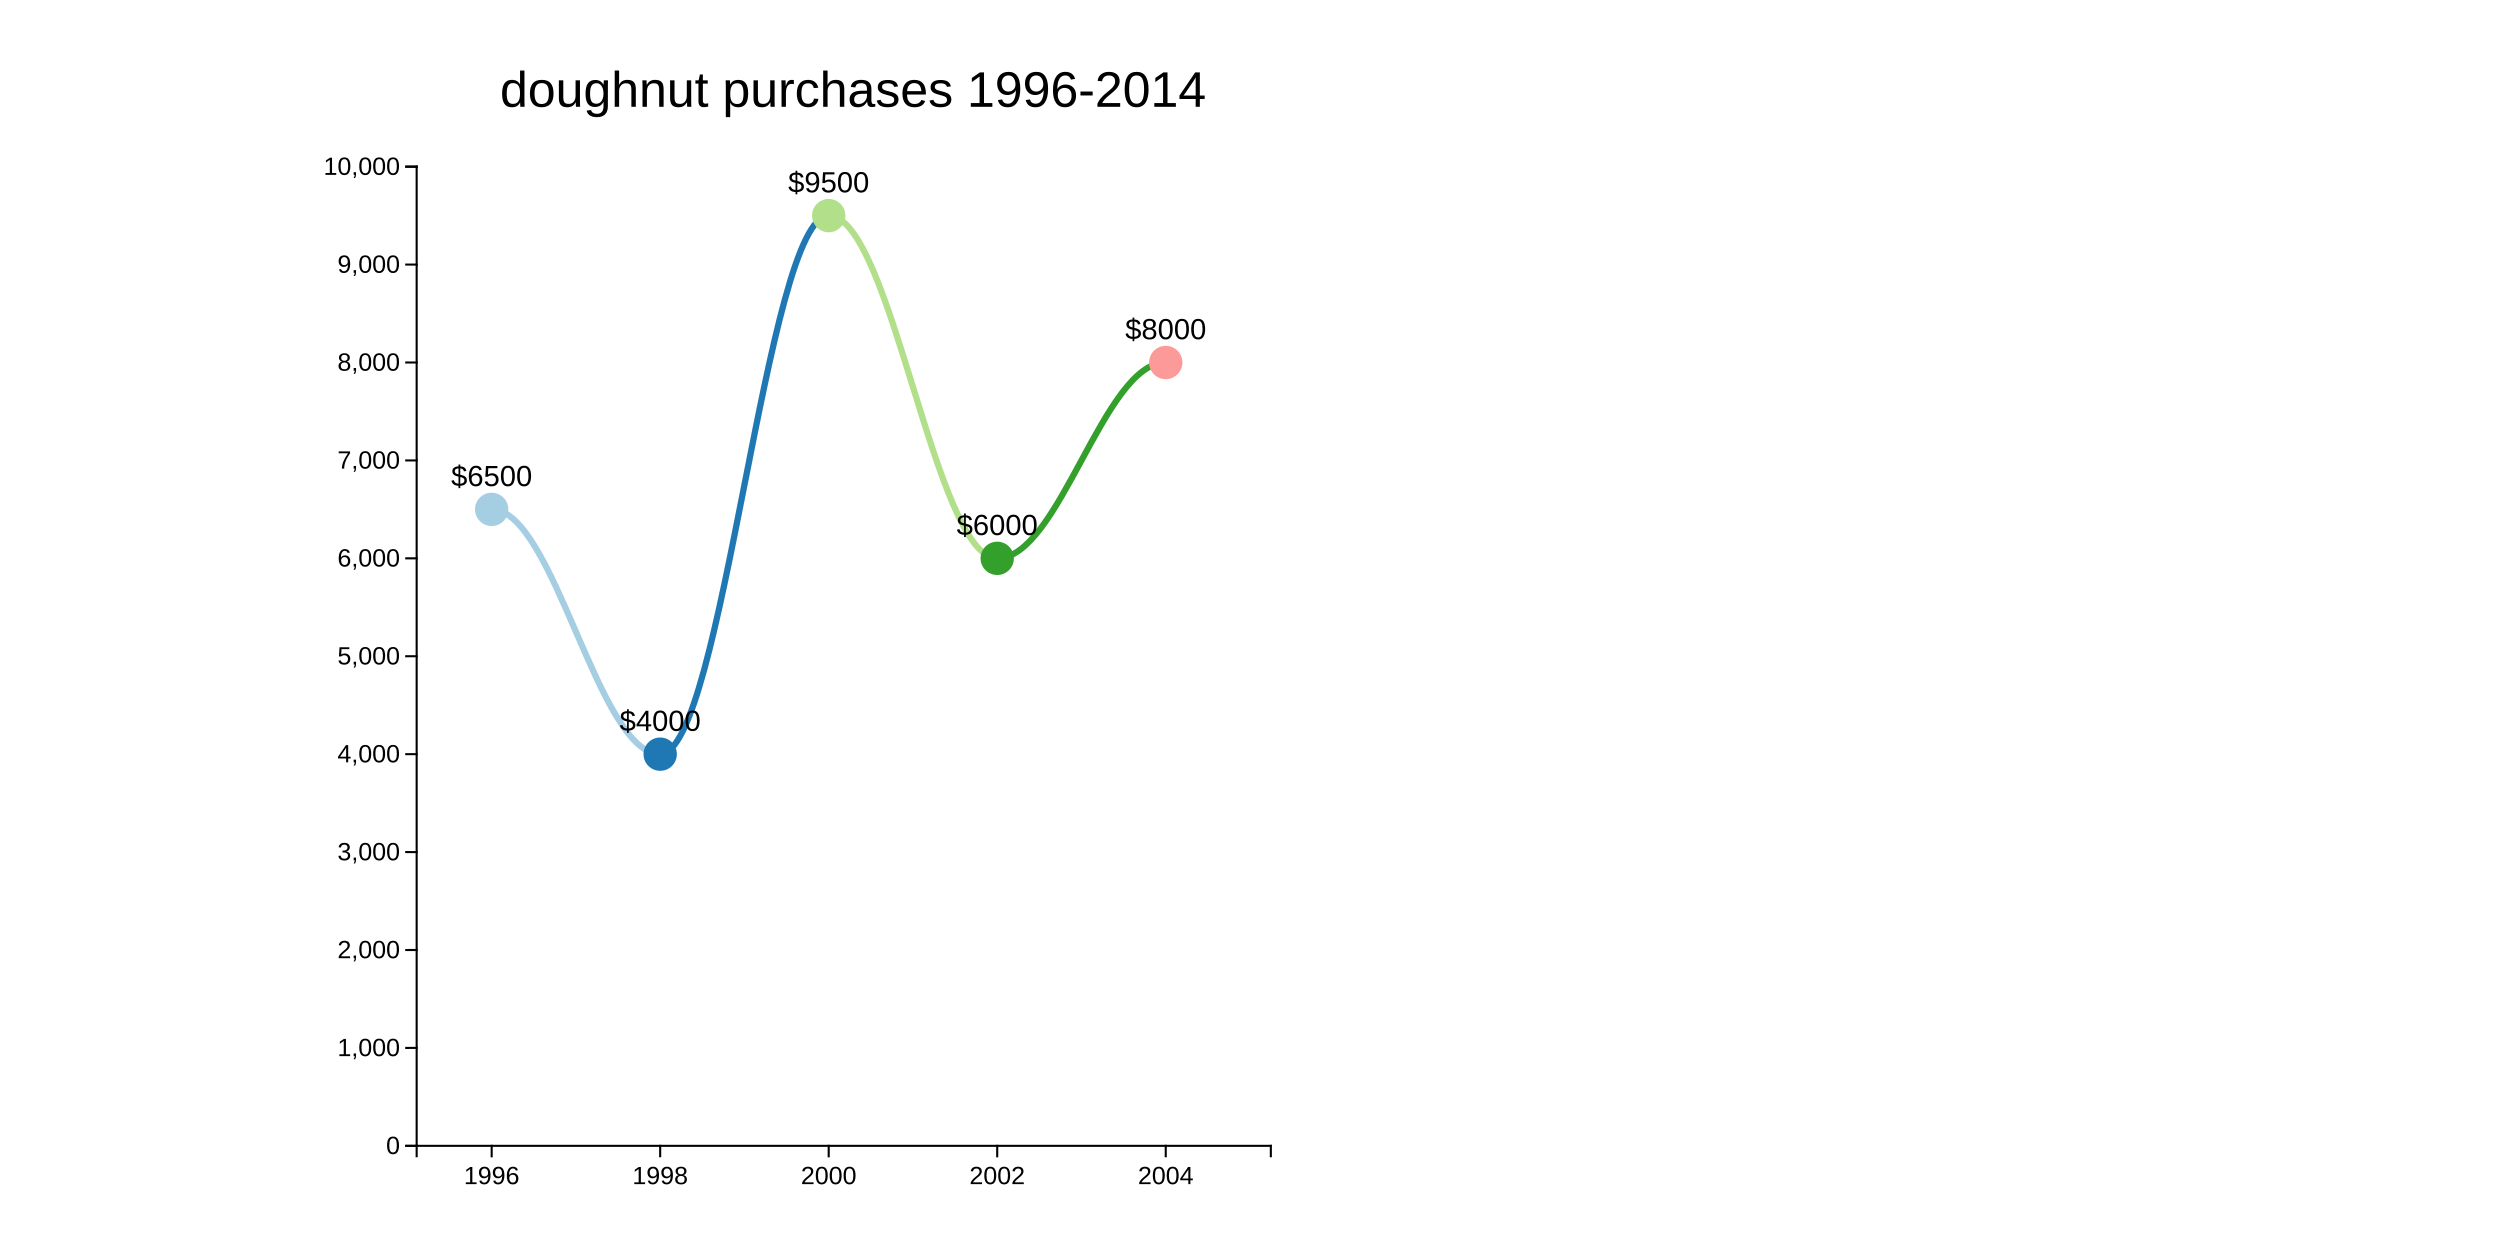
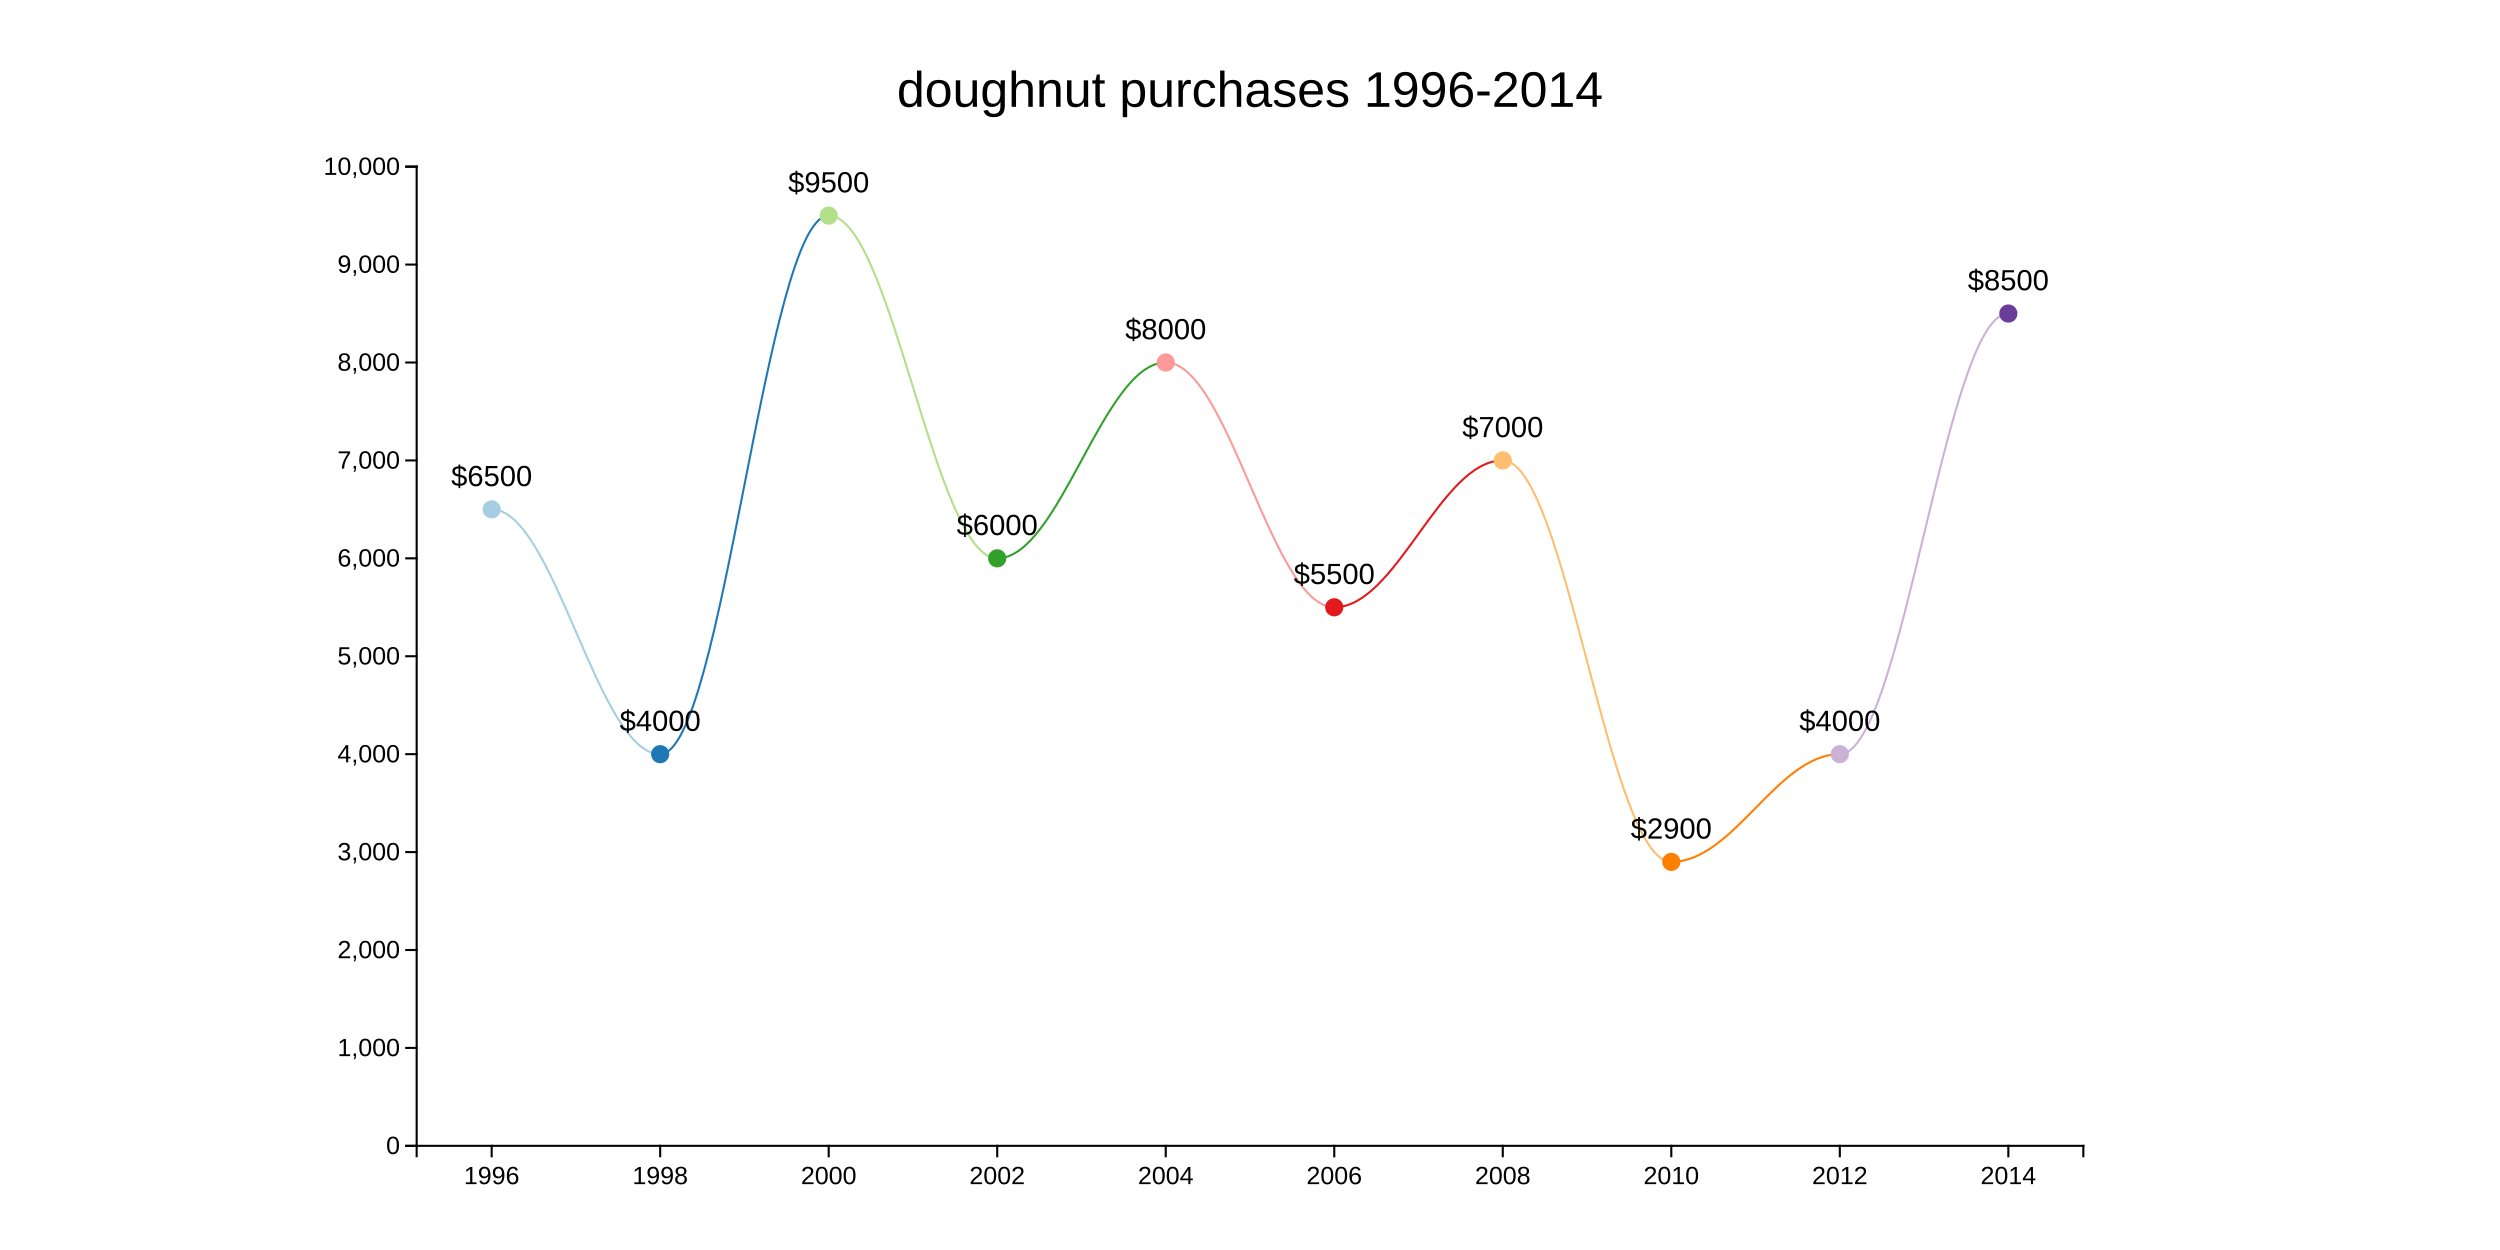
<svg xmlns="http://www.w3.org/2000/svg" id="visChart" x="0" y="0" width="900" height="450" viewBox="0 0 900 600" xml:space="preserve" data-reactroot="">
  <g id="chartContent" transform="translate(450,300)">
    <g transform="translate(0,0)">
      <g transform="translate(0,0)" />
      <g transform="translate(0,0)">
        <g transform="translate(0,0)">
          <g transform="translate(0,0)">
            <g transform="translate(0,0)">
-               <path id="mark1" class=" mark Link1 link" style="stroke:rgb(166,206,227);stroke-width:3;stroke-linecap:round;stroke-linejoin:round;fill:none;text-anchor:start;" d="M -364,-55.5 C -334,-55.5,-313.111,62,-283.111,62" data-datum="[{&quot;_TYPE&quot;:&quot;link&quot;,&quot;_MARKID&quot;:&quot;Link1&quot;,&quot;_x&quot;:-364.000000000006,&quot;_y&quot;:55.5,&quot;_id&quot;:&quot;0&quot;,&quot;year&quot;:&quot;1996&quot;,&quot;count&quot;:6500},{&quot;_TYPE&quot;:&quot;link&quot;,&quot;_MARKID&quot;:&quot;Link1&quot;,&quot;_x&quot;:-283.1111111111171,&quot;_y&quot;:-62,&quot;_id&quot;:&quot;1&quot;,&quot;year&quot;:&quot;1998&quot;,&quot;count&quot;:4000}]" />
-               <path id="mark2" class=" mark Link1 link" style="stroke:rgb(31,120,180);stroke-width:3;stroke-linecap:round;stroke-linejoin:round;fill:none;text-anchor:start;" d="M -283.111,62 C -253.111,62,-232.222,-196.5,-202.222,-196.5" data-datum="[{&quot;_TYPE&quot;:&quot;link&quot;,&quot;_MARKID&quot;:&quot;Link1&quot;,&quot;_x&quot;:-283.1111111111171,&quot;_y&quot;:-62,&quot;_id&quot;:&quot;1&quot;,&quot;year&quot;:&quot;1998&quot;,&quot;count&quot;:4000},{&quot;_TYPE&quot;:&quot;link&quot;,&quot;_MARKID&quot;:&quot;Link1&quot;,&quot;_x&quot;:-202.22222222222825,&quot;_y&quot;:196.5,&quot;_id&quot;:&quot;2&quot;,&quot;year&quot;:&quot;2000&quot;,&quot;count&quot;:9500}]" />
-               <path id="mark3" class=" mark Link1 link" style="stroke:rgb(178,223,138);stroke-width:3;stroke-linecap:round;stroke-linejoin:round;fill:none;text-anchor:start;" d="M -202.222,-196.5 C -172.222,-196.5,-151.333,-32,-121.333,-32" data-datum="[{&quot;_TYPE&quot;:&quot;link&quot;,&quot;_MARKID&quot;:&quot;Link1&quot;,&quot;_x&quot;:-202.22222222222825,&quot;_y&quot;:196.5,&quot;_id&quot;:&quot;2&quot;,&quot;year&quot;:&quot;2000&quot;,&quot;count&quot;:9500},{&quot;_TYPE&quot;:&quot;link&quot;,&quot;_MARKID&quot;:&quot;Link1&quot;,&quot;_x&quot;:-121.33333333333934,&quot;_y&quot;:32,&quot;_id&quot;:&quot;3&quot;,&quot;year&quot;:&quot;2002&quot;,&quot;count&quot;:6000}]" />
-               <path id="mark4" class=" mark Link1 link" style="stroke:rgb(51,160,44);stroke-width:3;stroke-linecap:round;stroke-linejoin:round;fill:none;text-anchor:start;" d="M -121.333,-32 C -91.333,-32,-70.444,-126,-40.444,-126" data-datum="[{&quot;_TYPE&quot;:&quot;link&quot;,&quot;_MARKID&quot;:&quot;Link1&quot;,&quot;_x&quot;:-121.33333333333934,&quot;_y&quot;:32,&quot;_id&quot;:&quot;3&quot;,&quot;year&quot;:&quot;2002&quot;,&quot;count&quot;:6000},{&quot;_TYPE&quot;:&quot;link&quot;,&quot;_MARKID&quot;:&quot;Link1&quot;,&quot;_x&quot;:-40.44444444445049,&quot;_y&quot;:126.00000000000001,&quot;_id&quot;:&quot;4&quot;,&quot;year&quot;:&quot;2004&quot;,&quot;count&quot;:8000}]" />
+               <path id="mark1" class=" mark Link1 link" style="stroke:rgb(166,206,227);stroke-width:1;stroke-linecap:round;stroke-linejoin:round;fill:none;text-anchor:start;" d="M -364,-55.5 C -334,-55.5,-313.111,62,-283.111,62" data-datum="[{&quot;_TYPE&quot;:&quot;link&quot;,&quot;_MARKID&quot;:&quot;Link1&quot;,&quot;_x&quot;:-364.000000000006,&quot;_y&quot;:55.5,&quot;_id&quot;:&quot;0&quot;,&quot;year&quot;:&quot;1996&quot;,&quot;count&quot;:6500},{&quot;_TYPE&quot;:&quot;link&quot;,&quot;_MARKID&quot;:&quot;Link1&quot;,&quot;_x&quot;:-283.1111111111171,&quot;_y&quot;:-62,&quot;_id&quot;:&quot;1&quot;,&quot;year&quot;:&quot;1998&quot;,&quot;count&quot;:4000}]" />
+               <path id="mark2" class=" mark Link1 link" style="stroke:rgb(31,120,180);stroke-width:1;stroke-linecap:round;stroke-linejoin:round;fill:none;text-anchor:start;" d="M -283.111,62 C -253.111,62,-232.222,-196.5,-202.222,-196.5" data-datum="[{&quot;_TYPE&quot;:&quot;link&quot;,&quot;_MARKID&quot;:&quot;Link1&quot;,&quot;_x&quot;:-283.1111111111171,&quot;_y&quot;:-62,&quot;_id&quot;:&quot;1&quot;,&quot;year&quot;:&quot;1998&quot;,&quot;count&quot;:4000},{&quot;_TYPE&quot;:&quot;link&quot;,&quot;_MARKID&quot;:&quot;Link1&quot;,&quot;_x&quot;:-202.22222222222825,&quot;_y&quot;:196.5,&quot;_id&quot;:&quot;2&quot;,&quot;year&quot;:&quot;2000&quot;,&quot;count&quot;:9500}]" />
+               <path id="mark3" class=" mark Link1 link" style="stroke:rgb(178,223,138);stroke-width:1;stroke-linecap:round;stroke-linejoin:round;fill:none;text-anchor:start;" d="M -202.222,-196.5 C -172.222,-196.5,-151.333,-32,-121.333,-32" data-datum="[{&quot;_TYPE&quot;:&quot;link&quot;,&quot;_MARKID&quot;:&quot;Link1&quot;,&quot;_x&quot;:-202.22222222222825,&quot;_y&quot;:196.5,&quot;_id&quot;:&quot;2&quot;,&quot;year&quot;:&quot;2000&quot;,&quot;count&quot;:9500},{&quot;_TYPE&quot;:&quot;link&quot;,&quot;_MARKID&quot;:&quot;Link1&quot;,&quot;_x&quot;:-121.33333333333934,&quot;_y&quot;:32,&quot;_id&quot;:&quot;3&quot;,&quot;year&quot;:&quot;2002&quot;,&quot;count&quot;:6000}]" />
+               <path id="mark4" class=" mark Link1 link" style="stroke:rgb(51,160,44);stroke-width:1;stroke-linecap:round;stroke-linejoin:round;fill:none;text-anchor:start;" d="M -121.333,-32 C -91.333,-32,-70.444,-126,-40.444,-126" data-datum="[{&quot;_TYPE&quot;:&quot;link&quot;,&quot;_MARKID&quot;:&quot;Link1&quot;,&quot;_x&quot;:-121.33333333333934,&quot;_y&quot;:32,&quot;_id&quot;:&quot;3&quot;,&quot;year&quot;:&quot;2002&quot;,&quot;count&quot;:6000},{&quot;_TYPE&quot;:&quot;link&quot;,&quot;_MARKID&quot;:&quot;Link1&quot;,&quot;_x&quot;:-40.44444444445049,&quot;_y&quot;:126.00000000000001,&quot;_id&quot;:&quot;4&quot;,&quot;year&quot;:&quot;2004&quot;,&quot;count&quot;:8000}]" />
+               <path id="mark5" class=" mark Link1 link" style="stroke:rgb(251,154,153);stroke-width:1;stroke-linecap:round;stroke-linejoin:round;fill:none;text-anchor:start;" d="M -40.444,-126 C -10.444,-126,10.444,-8.5,40.444,-8.5" data-datum="[{&quot;_TYPE&quot;:&quot;link&quot;,&quot;_MARKID&quot;:&quot;Link1&quot;,&quot;_x&quot;:-40.44444444445049,&quot;_y&quot;:126.00000000000001,&quot;_id&quot;:&quot;4&quot;,&quot;year&quot;:&quot;2004&quot;,&quot;count&quot;:8000},{&quot;_TYPE&quot;:&quot;link&quot;,&quot;_MARKID&quot;:&quot;Link1&quot;,&quot;_x&quot;:40.44444444443845,&quot;_y&quot;:8.500000000000028,&quot;_id&quot;:&quot;5&quot;,&quot;year&quot;:&quot;2006&quot;,&quot;count&quot;:5500}]" />
+               <path id="mark6" class=" mark Link1 link" style="stroke:rgb(227,26,28);stroke-width:1;stroke-linecap:round;stroke-linejoin:round;fill:none;text-anchor:start;" d="M 40.444,-8.5 C 70.444,-8.5,91.333,-79,121.333,-79" data-datum="[{&quot;_TYPE&quot;:&quot;link&quot;,&quot;_MARKID&quot;:&quot;Link1&quot;,&quot;_x&quot;:40.44444444443845,&quot;_y&quot;:8.500000000000028,&quot;_id&quot;:&quot;5&quot;,&quot;year&quot;:&quot;2006&quot;,&quot;count&quot;:5500},{&quot;_TYPE&quot;:&quot;link&quot;,&quot;_MARKID&quot;:&quot;Link1&quot;,&quot;_x&quot;:121.33333333332737,&quot;_y&quot;:78.99999999999999,&quot;_id&quot;:&quot;6&quot;,&quot;year&quot;:&quot;2008&quot;,&quot;count&quot;:7000}]" />
+               <path id="mark7" class=" mark Link1 link" style="stroke:rgb(253,191,111);stroke-width:1;stroke-linecap:round;stroke-linejoin:round;fill:none;text-anchor:start;" d="M 121.333,-79 C 151.333,-79,172.222,113.7,202.222,113.7" data-datum="[{&quot;_TYPE&quot;:&quot;link&quot;,&quot;_MARKID&quot;:&quot;Link1&quot;,&quot;_x&quot;:121.33333333332737,&quot;_y&quot;:78.99999999999999,&quot;_id&quot;:&quot;6&quot;,&quot;year&quot;:&quot;2008&quot;,&quot;count&quot;:7000},{&quot;_TYPE&quot;:&quot;link&quot;,&quot;_MARKID&quot;:&quot;Link1&quot;,&quot;_x&quot;:202.22222222221617,&quot;_y&quot;:-113.7,&quot;_id&quot;:&quot;7&quot;,&quot;year&quot;:&quot;2010&quot;,&quot;count&quot;:2900}]" />
+               <path id="mark8" class=" mark Link1 link" style="stroke:rgb(255,127,0);stroke-width:1;stroke-linecap:round;stroke-linejoin:round;fill:none;text-anchor:start;" d="M 202.222,113.7 C 232.222,113.7,253.111,62,283.111,62" data-datum="[{&quot;_TYPE&quot;:&quot;link&quot;,&quot;_MARKID&quot;:&quot;Link1&quot;,&quot;_x&quot;:202.22222222221617,&quot;_y&quot;:-113.7,&quot;_id&quot;:&quot;7&quot;,&quot;year&quot;:&quot;2010&quot;,&quot;count&quot;:2900},{&quot;_TYPE&quot;:&quot;link&quot;,&quot;_MARKID&quot;:&quot;Link1&quot;,&quot;_x&quot;:283.11111111110506,&quot;_y&quot;:-62,&quot;_id&quot;:&quot;8&quot;,&quot;year&quot;:&quot;2012&quot;,&quot;count&quot;:4000}]" />
+               <path id="mark9" class=" mark Link1 link" style="stroke:rgb(202,178,214);stroke-width:1;stroke-linecap:round;stroke-linejoin:round;fill:none;text-anchor:start;" d="M 283.111,62 C 313.111,62,334,-149.5,364,-149.5" data-datum="[{&quot;_TYPE&quot;:&quot;link&quot;,&quot;_MARKID&quot;:&quot;Link1&quot;,&quot;_x&quot;:283.11111111110506,&quot;_y&quot;:-62,&quot;_id&quot;:&quot;8&quot;,&quot;year&quot;:&quot;2012&quot;,&quot;count&quot;:4000},{&quot;_TYPE&quot;:&quot;link&quot;,&quot;_MARKID&quot;:&quot;Link1&quot;,&quot;_x&quot;:363.999999999994,&quot;_y&quot;:149.5,&quot;_id&quot;:&quot;9&quot;,&quot;year&quot;:&quot;2014&quot;,&quot;count&quot;:8500}]" />
            </g>
          </g>
        </g>
      </g>
      <g transform="translate(0,0)">
        <g transform="translate(0,0)">
          <g transform="translate(0,0)">
            <g transform="translate(0,0)" />
            <g transform="translate(0,0)">
              <g transform="translate(0,0)">
-                 <circle id="mark1001" class=" mark Symbol1 symbol" style="stroke:none;stroke-width:1;stroke-linecap:round;stroke-linejoin:round;fill:rgb(166,206,227);text-anchor:start;cursor:pointer;pointer-events:all" cx="-364" cy="-55.5" r="8" data-datum="{&quot;_TYPE&quot;:&quot;symbol&quot;,&quot;_MARKID&quot;:&quot;Symbol1&quot;,&quot;_x&quot;:-364.000000000006,&quot;_y&quot;:55.5,&quot;_id&quot;:&quot;0&quot;,&quot;year&quot;:&quot;1996&quot;,&quot;count&quot;:6500}" />
-               </g>
-               <g transform="translate(0,0)">
-                 <circle id="mark1002" class=" mark Symbol1 symbol" style="stroke:none;stroke-width:1;stroke-linecap:round;stroke-linejoin:round;fill:rgb(31,120,180);text-anchor:start;cursor:pointer;pointer-events:all" cx="-283.111" cy="62" r="8" data-datum="{&quot;_TYPE&quot;:&quot;symbol&quot;,&quot;_MARKID&quot;:&quot;Symbol1&quot;,&quot;_x&quot;:-283.1111111111171,&quot;_y&quot;:-62,&quot;_id&quot;:&quot;1&quot;,&quot;year&quot;:&quot;1998&quot;,&quot;count&quot;:4000}" />
-               </g>
-               <g transform="translate(0,0)">
-                 <circle id="mark1003" class=" mark Symbol1 symbol" style="stroke:none;stroke-width:1;stroke-linecap:round;stroke-linejoin:round;fill:rgb(178,223,138);text-anchor:start;cursor:pointer;pointer-events:all" cx="-202.222" cy="-196.5" r="8" data-datum="{&quot;_TYPE&quot;:&quot;symbol&quot;,&quot;_MARKID&quot;:&quot;Symbol1&quot;,&quot;_x&quot;:-202.22222222222825,&quot;_y&quot;:196.5,&quot;_id&quot;:&quot;2&quot;,&quot;year&quot;:&quot;2000&quot;,&quot;count&quot;:9500}" />
-               </g>
-               <g transform="translate(0,0)">
-                 <circle id="mark1004" class=" mark Symbol1 symbol" style="stroke:none;stroke-width:1;stroke-linecap:round;stroke-linejoin:round;fill:rgb(51,160,44);text-anchor:start;cursor:pointer;pointer-events:all" cx="-121.333" cy="-32" r="8" data-datum="{&quot;_TYPE&quot;:&quot;symbol&quot;,&quot;_MARKID&quot;:&quot;Symbol1&quot;,&quot;_x&quot;:-121.33333333333934,&quot;_y&quot;:32,&quot;_id&quot;:&quot;3&quot;,&quot;year&quot;:&quot;2002&quot;,&quot;count&quot;:6000}" />
-               </g>
-               <g transform="translate(0,0)">
-                 <circle id="mark1005" class=" mark Symbol1 symbol" style="stroke:none;stroke-width:1;stroke-linecap:round;stroke-linejoin:round;fill:rgb(251,154,153);text-anchor:start;cursor:pointer;pointer-events:all" cx="-40.444" cy="-126" r="8" data-datum="{&quot;_TYPE&quot;:&quot;symbol&quot;,&quot;_MARKID&quot;:&quot;Symbol1&quot;,&quot;_x&quot;:-40.44444444445049,&quot;_y&quot;:126.00000000000001,&quot;_id&quot;:&quot;4&quot;,&quot;year&quot;:&quot;2004&quot;,&quot;count&quot;:8000}" />
+                 <circle id="mark1001" class=" mark Symbol1 symbol" style="stroke:none;stroke-width:1;stroke-linecap:round;stroke-linejoin:round;fill:rgb(166,206,227);text-anchor:start;cursor:pointer;pointer-events:all" cx="-364" cy="-55.5" r="4.37" data-datum="{&quot;_TYPE&quot;:&quot;symbol&quot;,&quot;_MARKID&quot;:&quot;Symbol1&quot;,&quot;_x&quot;:-364.000000000006,&quot;_y&quot;:55.5,&quot;_id&quot;:&quot;0&quot;,&quot;year&quot;:&quot;1996&quot;,&quot;count&quot;:6500}" />
+               </g>
+               <g transform="translate(0,0)">
+                 <circle id="mark1002" class=" mark Symbol1 symbol" style="stroke:none;stroke-width:1;stroke-linecap:round;stroke-linejoin:round;fill:rgb(31,120,180);text-anchor:start;cursor:pointer;pointer-events:all" cx="-283.111" cy="62" r="4.37" data-datum="{&quot;_TYPE&quot;:&quot;symbol&quot;,&quot;_MARKID&quot;:&quot;Symbol1&quot;,&quot;_x&quot;:-283.1111111111171,&quot;_y&quot;:-62,&quot;_id&quot;:&quot;1&quot;,&quot;year&quot;:&quot;1998&quot;,&quot;count&quot;:4000}" />
+               </g>
+               <g transform="translate(0,0)">
+                 <circle id="mark1003" class=" mark Symbol1 symbol" style="stroke:none;stroke-width:1;stroke-linecap:round;stroke-linejoin:round;fill:rgb(178,223,138);text-anchor:start;cursor:pointer;pointer-events:all" cx="-202.222" cy="-196.5" r="4.37" data-datum="{&quot;_TYPE&quot;:&quot;symbol&quot;,&quot;_MARKID&quot;:&quot;Symbol1&quot;,&quot;_x&quot;:-202.22222222222825,&quot;_y&quot;:196.5,&quot;_id&quot;:&quot;2&quot;,&quot;year&quot;:&quot;2000&quot;,&quot;count&quot;:9500}" />
+               </g>
+               <g transform="translate(0,0)">
+                 <circle id="mark1004" class=" mark Symbol1 symbol" style="stroke:none;stroke-width:1;stroke-linecap:round;stroke-linejoin:round;fill:rgb(51,160,44);text-anchor:start;cursor:pointer;pointer-events:all" cx="-121.333" cy="-32" r="4.37" data-datum="{&quot;_TYPE&quot;:&quot;symbol&quot;,&quot;_MARKID&quot;:&quot;Symbol1&quot;,&quot;_x&quot;:-121.33333333333934,&quot;_y&quot;:32,&quot;_id&quot;:&quot;3&quot;,&quot;year&quot;:&quot;2002&quot;,&quot;count&quot;:6000}" />
+               </g>
+               <g transform="translate(0,0)">
+                 <circle id="mark1005" class=" mark Symbol1 symbol" style="stroke:none;stroke-width:1;stroke-linecap:round;stroke-linejoin:round;fill:rgb(251,154,153);text-anchor:start;cursor:pointer;pointer-events:all" cx="-40.444" cy="-126" r="4.37" data-datum="{&quot;_TYPE&quot;:&quot;symbol&quot;,&quot;_MARKID&quot;:&quot;Symbol1&quot;,&quot;_x&quot;:-40.44444444445049,&quot;_y&quot;:126.00000000000001,&quot;_id&quot;:&quot;4&quot;,&quot;year&quot;:&quot;2004&quot;,&quot;count&quot;:8000}" />
+               </g>
+               <g transform="translate(0,0)">
+                 <circle id="mark1006" class=" mark Symbol1 symbol" style="stroke:none;stroke-width:1;stroke-linecap:round;stroke-linejoin:round;fill:rgb(227,26,28);text-anchor:start;cursor:pointer;pointer-events:all" cx="40.444" cy="-8.5" r="4.37" data-datum="{&quot;_TYPE&quot;:&quot;symbol&quot;,&quot;_MARKID&quot;:&quot;Symbol1&quot;,&quot;_x&quot;:40.44444444443845,&quot;_y&quot;:8.500000000000028,&quot;_id&quot;:&quot;5&quot;,&quot;year&quot;:&quot;2006&quot;,&quot;count&quot;:5500}" />
+               </g>
+               <g transform="translate(0,0)">
+                 <circle id="mark1007" class=" mark Symbol1 symbol" style="stroke:none;stroke-width:1;stroke-linecap:round;stroke-linejoin:round;fill:rgb(253,191,111);text-anchor:start;cursor:pointer;pointer-events:all" cx="121.333" cy="-79" r="4.37" data-datum="{&quot;_TYPE&quot;:&quot;symbol&quot;,&quot;_MARKID&quot;:&quot;Symbol1&quot;,&quot;_x&quot;:121.33333333332737,&quot;_y&quot;:78.99999999999999,&quot;_id&quot;:&quot;6&quot;,&quot;year&quot;:&quot;2008&quot;,&quot;count&quot;:7000}" />
+               </g>
+               <g transform="translate(0,0)">
+                 <circle id="mark1008" class=" mark Symbol1 symbol" style="stroke:none;stroke-width:1;stroke-linecap:round;stroke-linejoin:round;fill:rgb(255,127,0);text-anchor:start;cursor:pointer;pointer-events:all" cx="202.222" cy="113.7" r="4.37" data-datum="{&quot;_TYPE&quot;:&quot;symbol&quot;,&quot;_MARKID&quot;:&quot;Symbol1&quot;,&quot;_x&quot;:202.22222222221617,&quot;_y&quot;:-113.7,&quot;_id&quot;:&quot;7&quot;,&quot;year&quot;:&quot;2010&quot;,&quot;count&quot;:2900}" />
+               </g>
+               <g transform="translate(0,0)">
+                 <circle id="mark1009" class=" mark Symbol1 symbol" style="stroke:none;stroke-width:1;stroke-linecap:round;stroke-linejoin:round;fill:rgb(202,178,214);text-anchor:start;cursor:pointer;pointer-events:all" cx="283.111" cy="62" r="4.37" data-datum="{&quot;_TYPE&quot;:&quot;symbol&quot;,&quot;_MARKID&quot;:&quot;Symbol1&quot;,&quot;_x&quot;:283.11111111110506,&quot;_y&quot;:-62,&quot;_id&quot;:&quot;8&quot;,&quot;year&quot;:&quot;2012&quot;,&quot;count&quot;:4000}" />
+               </g>
+               <g transform="translate(0,0)">
+                 <circle id="mark1010" class=" mark Symbol1 symbol" style="stroke:none;stroke-width:1;stroke-linecap:round;stroke-linejoin:round;fill:rgb(106,61,154);text-anchor:start;cursor:pointer;pointer-events:all" cx="364" cy="-149.5" r="4.37" data-datum="{&quot;_TYPE&quot;:&quot;symbol&quot;,&quot;_MARKID&quot;:&quot;Symbol1&quot;,&quot;_x&quot;:363.999999999994,&quot;_y&quot;:149.5,&quot;_id&quot;:&quot;9&quot;,&quot;year&quot;:&quot;2014&quot;,&quot;count&quot;:8500}" />
              </g>
            </g>
            <g transform="translate(0,0)">
              <g transform="translate(0,0)">
                <g transform="translate(-364,-55.5)">
                  <text id="mark2001" class=" mark Text1 text" style="stroke:none;stroke-width:1;stroke-linecap:round;stroke-linejoin:round;fill:rgb(0,0,0);text-anchor:start;font-family:Arial;font-size:14px" x="-19.465" y="-11.177" data-datum="{&quot;_TYPE&quot;:&quot;text&quot;,&quot;_MARKID&quot;:&quot;Text1&quot;,&quot;_x&quot;:-364.000000000006,&quot;_y&quot;:55.5,&quot;_id&quot;:&quot;0&quot;,&quot;year&quot;:&quot;1996&quot;,&quot;count&quot;:6500}">$6500</text>
                </g>
              </g>
              <g transform="translate(0,0)">
                <g transform="translate(-283.1111,62)">
                  <text id="mark2002" class=" mark Text1 text" style="stroke:none;stroke-width:1;stroke-linecap:round;stroke-linejoin:round;fill:rgb(0,0,0);text-anchor:start;font-family:Arial;font-size:14px" x="-19.465" y="-11.177" data-datum="{&quot;_TYPE&quot;:&quot;text&quot;,&quot;_MARKID&quot;:&quot;Text1&quot;,&quot;_x&quot;:-283.1111111111171,&quot;_y&quot;:-62,&quot;_id&quot;:&quot;1&quot;,&quot;year&quot;:&quot;1998&quot;,&quot;count&quot;:4000}">$4000</text>
                </g>
              </g>
              <g transform="translate(0,0)">
                <g transform="translate(-202.2222,-196.5)">
                  <text id="mark2003" class=" mark Text1 text" style="stroke:none;stroke-width:1;stroke-linecap:round;stroke-linejoin:round;fill:rgb(0,0,0);text-anchor:start;font-family:Arial;font-size:14px" x="-19.465" y="-11.177" data-datum="{&quot;_TYPE&quot;:&quot;text&quot;,&quot;_MARKID&quot;:&quot;Text1&quot;,&quot;_x&quot;:-202.22222222222825,&quot;_y&quot;:196.5,&quot;_id&quot;:&quot;2&quot;,&quot;year&quot;:&quot;2000&quot;,&quot;count&quot;:9500}">$9500</text>
                </g>
              </g>
              <g transform="translate(0,0)">
                <g transform="translate(-121.3333,-32)">
                  <text id="mark2004" class=" mark Text1 text" style="stroke:none;stroke-width:1;stroke-linecap:round;stroke-linejoin:round;fill:rgb(0,0,0);text-anchor:start;font-family:Arial;font-size:14px" x="-19.465" y="-11.177" data-datum="{&quot;_TYPE&quot;:&quot;text&quot;,&quot;_MARKID&quot;:&quot;Text1&quot;,&quot;_x&quot;:-121.33333333333934,&quot;_y&quot;:32,&quot;_id&quot;:&quot;3&quot;,&quot;year&quot;:&quot;2002&quot;,&quot;count&quot;:6000}">$6000</text>
                </g>
              </g>
              <g transform="translate(0,0)">
                <g transform="translate(-40.44444,-126)">
                  <text id="mark2005" class=" mark Text1 text" style="stroke:none;stroke-width:1;stroke-linecap:round;stroke-linejoin:round;fill:rgb(0,0,0);text-anchor:start;font-family:Arial;font-size:14px" x="-19.465" y="-11.177" data-datum="{&quot;_TYPE&quot;:&quot;text&quot;,&quot;_MARKID&quot;:&quot;Text1&quot;,&quot;_x&quot;:-40.44444444445049,&quot;_y&quot;:126.00000000000001,&quot;_id&quot;:&quot;4&quot;,&quot;year&quot;:&quot;2004&quot;,&quot;count&quot;:8000}">$8000</text>
+                 </g>
+               </g>
+               <g transform="translate(0,0)">
+                 <g transform="translate(40.44444,-8.5)">
+                   <text id="mark2006" class=" mark Text1 text" style="stroke:none;stroke-width:1;stroke-linecap:round;stroke-linejoin:round;fill:rgb(0,0,0);text-anchor:start;font-family:Arial;font-size:14px" x="-19.465" y="-11.177" data-datum="{&quot;_TYPE&quot;:&quot;text&quot;,&quot;_MARKID&quot;:&quot;Text1&quot;,&quot;_x&quot;:40.44444444443845,&quot;_y&quot;:8.500000000000028,&quot;_id&quot;:&quot;5&quot;,&quot;year&quot;:&quot;2006&quot;,&quot;count&quot;:5500}">$5500</text>
+                 </g>
+               </g>
+               <g transform="translate(0,0)">
+                 <g transform="translate(121.3333,-79)">
+                   <text id="mark2007" class=" mark Text1 text" style="stroke:none;stroke-width:1;stroke-linecap:round;stroke-linejoin:round;fill:rgb(0,0,0);text-anchor:start;font-family:Arial;font-size:14px" x="-19.465" y="-11.177" data-datum="{&quot;_TYPE&quot;:&quot;text&quot;,&quot;_MARKID&quot;:&quot;Text1&quot;,&quot;_x&quot;:121.33333333332737,&quot;_y&quot;:78.99999999999999,&quot;_id&quot;:&quot;6&quot;,&quot;year&quot;:&quot;2008&quot;,&quot;count&quot;:7000}">$7000</text>
+                 </g>
+               </g>
+               <g transform="translate(0,0)">
+                 <g transform="translate(202.2222,113.7)">
+                   <text id="mark2008" class=" mark Text1 text" style="stroke:none;stroke-width:1;stroke-linecap:round;stroke-linejoin:round;fill:rgb(0,0,0);text-anchor:start;font-family:Arial;font-size:14px" x="-19.465" y="-11.177" data-datum="{&quot;_TYPE&quot;:&quot;text&quot;,&quot;_MARKID&quot;:&quot;Text1&quot;,&quot;_x&quot;:202.22222222221617,&quot;_y&quot;:-113.7,&quot;_id&quot;:&quot;7&quot;,&quot;year&quot;:&quot;2010&quot;,&quot;count&quot;:2900}">$2900</text>
+                 </g>
+               </g>
+               <g transform="translate(0,0)">
+                 <g transform="translate(283.1111,62)">
+                   <text id="mark2009" class=" mark Text1 text" style="stroke:none;stroke-width:1;stroke-linecap:round;stroke-linejoin:round;fill:rgb(0,0,0);text-anchor:start;font-family:Arial;font-size:14px" x="-19.465" y="-11.177" data-datum="{&quot;_TYPE&quot;:&quot;text&quot;,&quot;_MARKID&quot;:&quot;Text1&quot;,&quot;_x&quot;:283.11111111110506,&quot;_y&quot;:-62,&quot;_id&quot;:&quot;8&quot;,&quot;year&quot;:&quot;2012&quot;,&quot;count&quot;:4000}">$4000</text>
+                 </g>
+               </g>
+               <g transform="translate(0,0)">
+                 <g transform="translate(364,-149.5)">
+                   <text id="mark2010" class=" mark Text1 text" style="stroke:none;stroke-width:1;stroke-linecap:round;stroke-linejoin:round;fill:rgb(0,0,0);text-anchor:start;font-family:Arial;font-size:14px" x="-19.465" y="-11.177" data-datum="{&quot;_TYPE&quot;:&quot;text&quot;,&quot;_MARKID&quot;:&quot;Text1&quot;,&quot;_x&quot;:363.999999999994,&quot;_y&quot;:149.5,&quot;_id&quot;:&quot;9&quot;,&quot;year&quot;:&quot;2014&quot;,&quot;count&quot;:8500}">$8500</text>
                </g>
              </g>
            </g>
          </g>
          <g transform="translate(0,0)">
            <g transform="translate(0,0)" class="axis" data-datum="{&quot;_TYPE&quot;:&quot;axis&quot;,&quot;type&quot;:&quot;x&quot;,&quot;position&quot;:&quot;year&quot;}">
-               <path id="mark3001" class=" mark axis-domain" style="stroke:rgb(0,0,0);stroke-width:1;stroke-linecap:square;stroke-linejoin:round;fill:none;text-anchor:start;" d="M -400,250 L 10,250.003" data-datum="{&quot;_TYPE&quot;:&quot;axis-domain&quot;}" />
+               <path id="mark3001" class=" mark axis-domain" style="stroke:rgb(0,0,0);stroke-width:1;stroke-linecap:square;stroke-linejoin:round;fill:none;text-anchor:start;" d="M -400,250 L 400,250.003" data-datum="{&quot;_TYPE&quot;:&quot;axis-domain&quot;}" />
              <path id="mark4001" class=" mark x-axis-tick" style="stroke:rgb(0,0,0);stroke-width:1;stroke-linecap:square;stroke-linejoin:round;fill:none;text-anchor:start;" d="M -364,250 L -363.997,255.003" data-datum="{&quot;_TYPE&quot;:&quot;axis-tick&quot;,&quot;text&quot;:&quot;1996&quot;}" />
              <path id="mark4002" class=" mark x-axis-tick" style="stroke:rgb(0,0,0);stroke-width:1;stroke-linecap:square;stroke-linejoin:round;fill:none;text-anchor:start;" d="M -283.111,250 L -283.116,255" data-datum="{&quot;_TYPE&quot;:&quot;axis-tick&quot;,&quot;text&quot;:&quot;1998&quot;}" />
              <path id="mark4003" class=" mark x-axis-tick" style="stroke:rgb(0,0,0);stroke-width:1;stroke-linecap:square;stroke-linejoin:round;fill:none;text-anchor:start;" d="M -202.222,250 L -202.222,255.004" data-datum="{&quot;_TYPE&quot;:&quot;axis-tick&quot;,&quot;text&quot;:&quot;2000&quot;}" />
              <path id="mark4004" class=" mark x-axis-tick" style="stroke:rgb(0,0,0);stroke-width:1;stroke-linecap:square;stroke-linejoin:round;fill:none;text-anchor:start;" d="M -121.333,250 L -121.338,255.004" data-datum="{&quot;_TYPE&quot;:&quot;axis-tick&quot;,&quot;text&quot;:&quot;2002&quot;}" />
              <path id="mark4005" class=" mark x-axis-tick" style="stroke:rgb(0,0,0);stroke-width:1;stroke-linecap:square;stroke-linejoin:round;fill:none;text-anchor:start;" d="M -40.444,250 L -40.449,255.001" data-datum="{&quot;_TYPE&quot;:&quot;axis-tick&quot;,&quot;text&quot;:&quot;2004&quot;}" />
+               <path id="mark4006" class=" mark x-axis-tick" style="stroke:rgb(0,0,0);stroke-width:1;stroke-linecap:square;stroke-linejoin:round;fill:none;text-anchor:start;" d="M 40.444,250 L 40.447,255.005" data-datum="{&quot;_TYPE&quot;:&quot;axis-tick&quot;,&quot;text&quot;:&quot;2006&quot;}" />
+               <path id="mark4007" class=" mark x-axis-tick" style="stroke:rgb(0,0,0);stroke-width:1;stroke-linecap:square;stroke-linejoin:round;fill:none;text-anchor:start;" d="M 121.333,250 L 121.337,255.002" data-datum="{&quot;_TYPE&quot;:&quot;axis-tick&quot;,&quot;text&quot;:&quot;2008&quot;}" />
+               <path id="mark4008" class=" mark x-axis-tick" style="stroke:rgb(0,0,0);stroke-width:1;stroke-linecap:square;stroke-linejoin:round;fill:none;text-anchor:start;" d="M 202.222,250 L 202.223,254.995" data-datum="{&quot;_TYPE&quot;:&quot;axis-tick&quot;,&quot;text&quot;:&quot;2010&quot;}" />
+               <path id="mark4009" class=" mark x-axis-tick" style="stroke:rgb(0,0,0);stroke-width:1;stroke-linecap:square;stroke-linejoin:round;fill:none;text-anchor:start;" d="M 283.111,250 L 283.114,255" data-datum="{&quot;_TYPE&quot;:&quot;axis-tick&quot;,&quot;text&quot;:&quot;2012&quot;}" />
+               <path id="mark4010" class=" mark x-axis-tick" style="stroke:rgb(0,0,0);stroke-width:1;stroke-linecap:square;stroke-linejoin:round;fill:none;text-anchor:start;" d="M 364,250 L 363.999,254.999" data-datum="{&quot;_TYPE&quot;:&quot;axis-tick&quot;,&quot;text&quot;:&quot;2014&quot;}" />
              <path id="mark3002" class=" mark x-axis-domain" style="stroke:rgb(0,0,0);stroke-width:1;stroke-linecap:square;stroke-linejoin:round;fill:none;text-anchor:start;" d="M -400,250 L -400.005,255" data-datum="{&quot;_TYPE&quot;:&quot;axis-domain&quot;}" />
-               <path id="mark3003" class=" mark x-axis-domain" style="stroke:rgb(0,0,0);stroke-width:1;stroke-linecap:square;stroke-linejoin:round;fill:none;text-anchor:start;" d="M 10,250 L 10,255.002" data-datum="{&quot;_TYPE&quot;:&quot;axis-domain&quot;}" />
+               <path id="mark3003" class=" mark x-axis-domain" style="stroke:rgb(0,0,0);stroke-width:1;stroke-linecap:square;stroke-linejoin:round;fill:none;text-anchor:start;" d="M 400,250 L 400,255.002" data-datum="{&quot;_TYPE&quot;:&quot;axis-domain&quot;}" />
              <g transform="translate(-364,258)">
                <text id="mark5001" class=" mark x-axis-label" style="stroke:none;stroke-width:1;stroke-linecap:round;stroke-linejoin:round;fill:rgb(0,0,0);text-anchor:start;font-family:Arial;font-size:12px" x="-13.348" y="10.396" data-datum="{&quot;_TYPE&quot;:&quot;axis-label&quot;,&quot;text&quot;:&quot;1996&quot;}">1996</text>
              </g>
              <g transform="translate(-283.1111,258)">
                <text id="mark5002" class=" mark x-axis-label" style="stroke:none;stroke-width:1;stroke-linecap:round;stroke-linejoin:round;fill:rgb(0,0,0);text-anchor:start;font-family:Arial;font-size:12px" x="-13.348" y="10.396" data-datum="{&quot;_TYPE&quot;:&quot;axis-label&quot;,&quot;text&quot;:&quot;1998&quot;}">1998</text>
              </g>
              <g transform="translate(-202.2222,258)">
                <text id="mark5003" class=" mark x-axis-label" style="stroke:none;stroke-width:1;stroke-linecap:round;stroke-linejoin:round;fill:rgb(0,0,0);text-anchor:start;font-family:Arial;font-size:12px" x="-13.348" y="10.396" data-datum="{&quot;_TYPE&quot;:&quot;axis-label&quot;,&quot;text&quot;:&quot;2000&quot;}">2000</text>
              </g>
              <g transform="translate(-121.3333,258)">
                <text id="mark5004" class=" mark x-axis-label" style="stroke:none;stroke-width:1;stroke-linecap:round;stroke-linejoin:round;fill:rgb(0,0,0);text-anchor:start;font-family:Arial;font-size:12px" x="-13.348" y="10.396" data-datum="{&quot;_TYPE&quot;:&quot;axis-label&quot;,&quot;text&quot;:&quot;2002&quot;}">2002</text>
              </g>
              <g transform="translate(-40.44444,258)">
                <text id="mark5005" class=" mark x-axis-label" style="stroke:none;stroke-width:1;stroke-linecap:round;stroke-linejoin:round;fill:rgb(0,0,0);text-anchor:start;font-family:Arial;font-size:12px" x="-13.348" y="10.396" data-datum="{&quot;_TYPE&quot;:&quot;axis-label&quot;,&quot;text&quot;:&quot;2004&quot;}">2004</text>
+               </g>
+               <g transform="translate(40.44444,258)">
+                 <text id="mark5006" class=" mark x-axis-label" style="stroke:none;stroke-width:1;stroke-linecap:round;stroke-linejoin:round;fill:rgb(0,0,0);text-anchor:start;font-family:Arial;font-size:12px" x="-13.348" y="10.396" data-datum="{&quot;_TYPE&quot;:&quot;axis-label&quot;,&quot;text&quot;:&quot;2006&quot;}">2006</text>
+               </g>
+               <g transform="translate(121.3333,258)">
+                 <text id="mark5007" class=" mark x-axis-label" style="stroke:none;stroke-width:1;stroke-linecap:round;stroke-linejoin:round;fill:rgb(0,0,0);text-anchor:start;font-family:Arial;font-size:12px" x="-13.348" y="10.396" data-datum="{&quot;_TYPE&quot;:&quot;axis-label&quot;,&quot;text&quot;:&quot;2008&quot;}">2008</text>
+               </g>
+               <g transform="translate(202.2222,258)">
+                 <text id="mark5008" class=" mark x-axis-label" style="stroke:none;stroke-width:1;stroke-linecap:round;stroke-linejoin:round;fill:rgb(0,0,0);text-anchor:start;font-family:Arial;font-size:12px" x="-13.348" y="10.396" data-datum="{&quot;_TYPE&quot;:&quot;axis-label&quot;,&quot;text&quot;:&quot;2010&quot;}">2010</text>
+               </g>
+               <g transform="translate(283.1111,258)">
+                 <text id="mark5009" class=" mark x-axis-label" style="stroke:none;stroke-width:1;stroke-linecap:round;stroke-linejoin:round;fill:rgb(0,0,0);text-anchor:start;font-family:Arial;font-size:12px" x="-13.348" y="10.396" data-datum="{&quot;_TYPE&quot;:&quot;axis-label&quot;,&quot;text&quot;:&quot;2012&quot;}">2012</text>
+               </g>
+               <g transform="translate(364,258)">
+                 <text id="mark5010" class=" mark x-axis-label" style="stroke:none;stroke-width:1;stroke-linecap:round;stroke-linejoin:round;fill:rgb(0,0,0);text-anchor:start;font-family:Arial;font-size:12px" x="-13.348" y="10.396" data-datum="{&quot;_TYPE&quot;:&quot;axis-label&quot;,&quot;text&quot;:&quot;2014&quot;}">2014</text>
              </g>
            </g>
            <g transform="translate(0,0)" class="axis" data-datum="{&quot;_TYPE&quot;:&quot;axis&quot;,&quot;type&quot;:&quot;y&quot;,&quot;position&quot;:&quot;count&quot;}">
              <path id="mark3004" class=" mark axis-domain" style="stroke:rgb(0,0,0);stroke-width:1;stroke-linecap:square;stroke-linejoin:round;fill:none;text-anchor:start;" d="M -400,250 L -400.002,-219.999" data-datum="{&quot;_TYPE&quot;:&quot;axis-domain&quot;}" />
              <path id="mark4011" class=" mark y-axis-tick" style="stroke:rgb(0,0,0);stroke-width:1;stroke-linecap:square;stroke-linejoin:round;fill:none;text-anchor:start;" d="M -400,250 L -405.003,250.003" data-datum="{&quot;_TYPE&quot;:&quot;axis-tick&quot;,&quot;text&quot;:&quot;0&quot;}" />
              <path id="mark4012" class=" mark y-axis-tick" style="stroke:rgb(0,0,0);stroke-width:1;stroke-linecap:square;stroke-linejoin:round;fill:none;text-anchor:start;" d="M -400,203 L -405.002,203.004" data-datum="{&quot;_TYPE&quot;:&quot;axis-tick&quot;,&quot;text&quot;:&quot;1,000&quot;}" />
              <path id="mark4013" class=" mark y-axis-tick" style="stroke:rgb(0,0,0);stroke-width:1;stroke-linecap:square;stroke-linejoin:round;fill:none;text-anchor:start;" d="M -400,156 L -404.999,156.005" data-datum="{&quot;_TYPE&quot;:&quot;axis-tick&quot;,&quot;text&quot;:&quot;2,000&quot;}" />
              <path id="mark4014" class=" mark y-axis-tick" style="stroke:rgb(0,0,0);stroke-width:1;stroke-linecap:square;stroke-linejoin:round;fill:none;text-anchor:start;" d="M -400,109 L -405.001,108.996" data-datum="{&quot;_TYPE&quot;:&quot;axis-tick&quot;,&quot;text&quot;:&quot;3,000&quot;}" />
              <path id="mark4015" class=" mark y-axis-tick" style="stroke:rgb(0,0,0);stroke-width:1;stroke-linecap:square;stroke-linejoin:round;fill:none;text-anchor:start;" d="M -400,62 L -404.997,62.002" data-datum="{&quot;_TYPE&quot;:&quot;axis-tick&quot;,&quot;text&quot;:&quot;4,000&quot;}" />
              <path id="mark4016" class=" mark y-axis-tick" style="stroke:rgb(0,0,0);stroke-width:1;stroke-linecap:square;stroke-linejoin:round;fill:none;text-anchor:start;" d="M -400,15 L -405.002,15.003" data-datum="{&quot;_TYPE&quot;:&quot;axis-tick&quot;,&quot;text&quot;:&quot;5,000&quot;}" />
              <path id="mark4017" class=" mark y-axis-tick" style="stroke:rgb(0,0,0);stroke-width:1;stroke-linecap:square;stroke-linejoin:round;fill:none;text-anchor:start;" d="M -400,-32 L -405,-32.004" data-datum="{&quot;_TYPE&quot;:&quot;axis-tick&quot;,&quot;text&quot;:&quot;6,000&quot;}" />
              <path id="mark4018" class=" mark y-axis-tick" style="stroke:rgb(0,0,0);stroke-width:1;stroke-linecap:square;stroke-linejoin:round;fill:none;text-anchor:start;" d="M -400,-79 L -405.005,-78.998" data-datum="{&quot;_TYPE&quot;:&quot;axis-tick&quot;,&quot;text&quot;:&quot;7,000&quot;}" />
              <path id="mark4019" class=" mark y-axis-tick" style="stroke:rgb(0,0,0);stroke-width:1;stroke-linecap:square;stroke-linejoin:round;fill:none;text-anchor:start;" d="M -400,-126 L -405.004,-126.001" data-datum="{&quot;_TYPE&quot;:&quot;axis-tick&quot;,&quot;text&quot;:&quot;8,000&quot;}" />
              <path id="mark4020" class=" mark y-axis-tick" style="stroke:rgb(0,0,0);stroke-width:1;stroke-linecap:square;stroke-linejoin:round;fill:none;text-anchor:start;" d="M -400,-173 L -404.999,-173.003" data-datum="{&quot;_TYPE&quot;:&quot;axis-tick&quot;,&quot;text&quot;:&quot;9,000&quot;}" />
              <path id="mark4021" class=" mark y-axis-tick" style="stroke:rgb(0,0,0);stroke-width:1;stroke-linecap:square;stroke-linejoin:round;fill:none;text-anchor:start;" d="M -400,-220 L -404.998,-219.996" data-datum="{&quot;_TYPE&quot;:&quot;axis-tick&quot;,&quot;text&quot;:&quot;10,000&quot;}" />
              <path id="mark3005" class=" mark axis-domain" style="stroke:rgb(0,0,0);stroke-width:1;stroke-linecap:square;stroke-linejoin:round;fill:none;text-anchor:start;" d="M -400,250 L -404.999,250.003" data-datum="{&quot;_TYPE&quot;:&quot;axis-domain&quot;}" />
              <path id="mark3006" class=" mark axis-domain" style="stroke:rgb(0,0,0);stroke-width:1;stroke-linecap:square;stroke-linejoin:round;fill:none;text-anchor:start;" d="M -400,-220 L -405.004,-220.004" data-datum="{&quot;_TYPE&quot;:&quot;axis-domain&quot;}" />
              <g transform="translate(-408,250)">
                <text id="mark5011" class=" mark y-axis-label" style="stroke:none;stroke-width:1;stroke-linecap:round;stroke-linejoin:round;fill:rgb(0,0,0);text-anchor:start;font-family:Arial;font-size:12px" x="-6.674" y="3.93" data-datum="{&quot;_TYPE&quot;:&quot;axis-label&quot;,&quot;text&quot;:&quot;0&quot;}">0</text>
              </g>
              <g transform="translate(-408,203)">
                <text id="mark5012" class=" mark y-axis-label" style="stroke:none;stroke-width:1;stroke-linecap:round;stroke-linejoin:round;fill:rgb(0,0,0);text-anchor:start;font-family:Arial;font-size:12px" x="-30.029" y="3.93" data-datum="{&quot;_TYPE&quot;:&quot;axis-label&quot;,&quot;text&quot;:&quot;1,000&quot;}">1,000</text>
              </g>
              <g transform="translate(-408,156)">
                <text id="mark5013" class=" mark y-axis-label" style="stroke:none;stroke-width:1;stroke-linecap:round;stroke-linejoin:round;fill:rgb(0,0,0);text-anchor:start;font-family:Arial;font-size:12px" x="-30.029" y="3.93" data-datum="{&quot;_TYPE&quot;:&quot;axis-label&quot;,&quot;text&quot;:&quot;2,000&quot;}">2,000</text>
              </g>
              <g transform="translate(-408,109)">
                <text id="mark5014" class=" mark y-axis-label" style="stroke:none;stroke-width:1;stroke-linecap:round;stroke-linejoin:round;fill:rgb(0,0,0);text-anchor:start;font-family:Arial;font-size:12px" x="-30.029" y="3.93" data-datum="{&quot;_TYPE&quot;:&quot;axis-label&quot;,&quot;text&quot;:&quot;3,000&quot;}">3,000</text>
              </g>
              <g transform="translate(-408,62)">
                <text id="mark5015" class=" mark y-axis-label" style="stroke:none;stroke-width:1;stroke-linecap:round;stroke-linejoin:round;fill:rgb(0,0,0);text-anchor:start;font-family:Arial;font-size:12px" x="-30.029" y="3.93" data-datum="{&quot;_TYPE&quot;:&quot;axis-label&quot;,&quot;text&quot;:&quot;4,000&quot;}">4,000</text>
              </g>
              <g transform="translate(-408,15)">
                <text id="mark5016" class=" mark y-axis-label" style="stroke:none;stroke-width:1;stroke-linecap:round;stroke-linejoin:round;fill:rgb(0,0,0);text-anchor:start;font-family:Arial;font-size:12px" x="-30.029" y="3.93" data-datum="{&quot;_TYPE&quot;:&quot;axis-label&quot;,&quot;text&quot;:&quot;5,000&quot;}">5,000</text>
              </g>
              <g transform="translate(-408,-32)">
                <text id="mark5017" class=" mark y-axis-label" style="stroke:none;stroke-width:1;stroke-linecap:round;stroke-linejoin:round;fill:rgb(0,0,0);text-anchor:start;font-family:Arial;font-size:12px" x="-30.029" y="3.93" data-datum="{&quot;_TYPE&quot;:&quot;axis-label&quot;,&quot;text&quot;:&quot;6,000&quot;}">6,000</text>
              </g>
              <g transform="translate(-408,-79)">
                <text id="mark5018" class=" mark y-axis-label" style="stroke:none;stroke-width:1;stroke-linecap:round;stroke-linejoin:round;fill:rgb(0,0,0);text-anchor:start;font-family:Arial;font-size:12px" x="-30.029" y="3.93" data-datum="{&quot;_TYPE&quot;:&quot;axis-label&quot;,&quot;text&quot;:&quot;7,000&quot;}">7,000</text>
              </g>
              <g transform="translate(-408,-126)">
                <text id="mark5019" class=" mark y-axis-label" style="stroke:none;stroke-width:1;stroke-linecap:round;stroke-linejoin:round;fill:rgb(0,0,0);text-anchor:start;font-family:Arial;font-size:12px" x="-30.029" y="3.93" data-datum="{&quot;_TYPE&quot;:&quot;axis-label&quot;,&quot;text&quot;:&quot;8,000&quot;}">8,000</text>
              </g>
              <g transform="translate(-408,-173)">
                <text id="mark5020" class=" mark y-axis-label" style="stroke:none;stroke-width:1;stroke-linecap:round;stroke-linejoin:round;fill:rgb(0,0,0);text-anchor:start;font-family:Arial;font-size:12px" x="-30.029" y="3.93" data-datum="{&quot;_TYPE&quot;:&quot;axis-label&quot;,&quot;text&quot;:&quot;9,000&quot;}">9,000</text>
              </g>
              <g transform="translate(-408,-220)">
                <text id="mark5021" class=" mark y-axis-label" style="stroke:none;stroke-width:1;stroke-linecap:round;stroke-linejoin:round;fill:rgb(0,0,0);text-anchor:start;font-family:Arial;font-size:12px" x="-36.703" y="3.93" data-datum="{&quot;_TYPE&quot;:&quot;axis-label&quot;,&quot;text&quot;:&quot;10,000&quot;}">10,000</text>
              </g>
            </g>
          </g>
        </g>
      </g>
      <g transform="translate(0,0)">
        <g transform="translate(0,-300)">
-           <text id="mark6001" class=" mark title" data-datum="{}" style="stroke:none;stroke-width:1;stroke-linecap:round;stroke-linejoin:round;fill:rgb(0,0,0);text-anchor:start;font-family:Arial;font-size:24px" x="-360" y="51.255">doughnut purchases 1996-2014</text>
+           <text id="mark6001" class=" mark title" data-datum="{}" style="stroke:none;stroke-width:1;stroke-linecap:round;stroke-linejoin:round;fill:rgb(0,0,0);text-anchor:start;font-family:Arial;font-size:24px" x="-169.471" y="51.255">doughnut purchases 1996-2014</text>
        </g>
      </g>
    </g>
  </g>
</svg>
